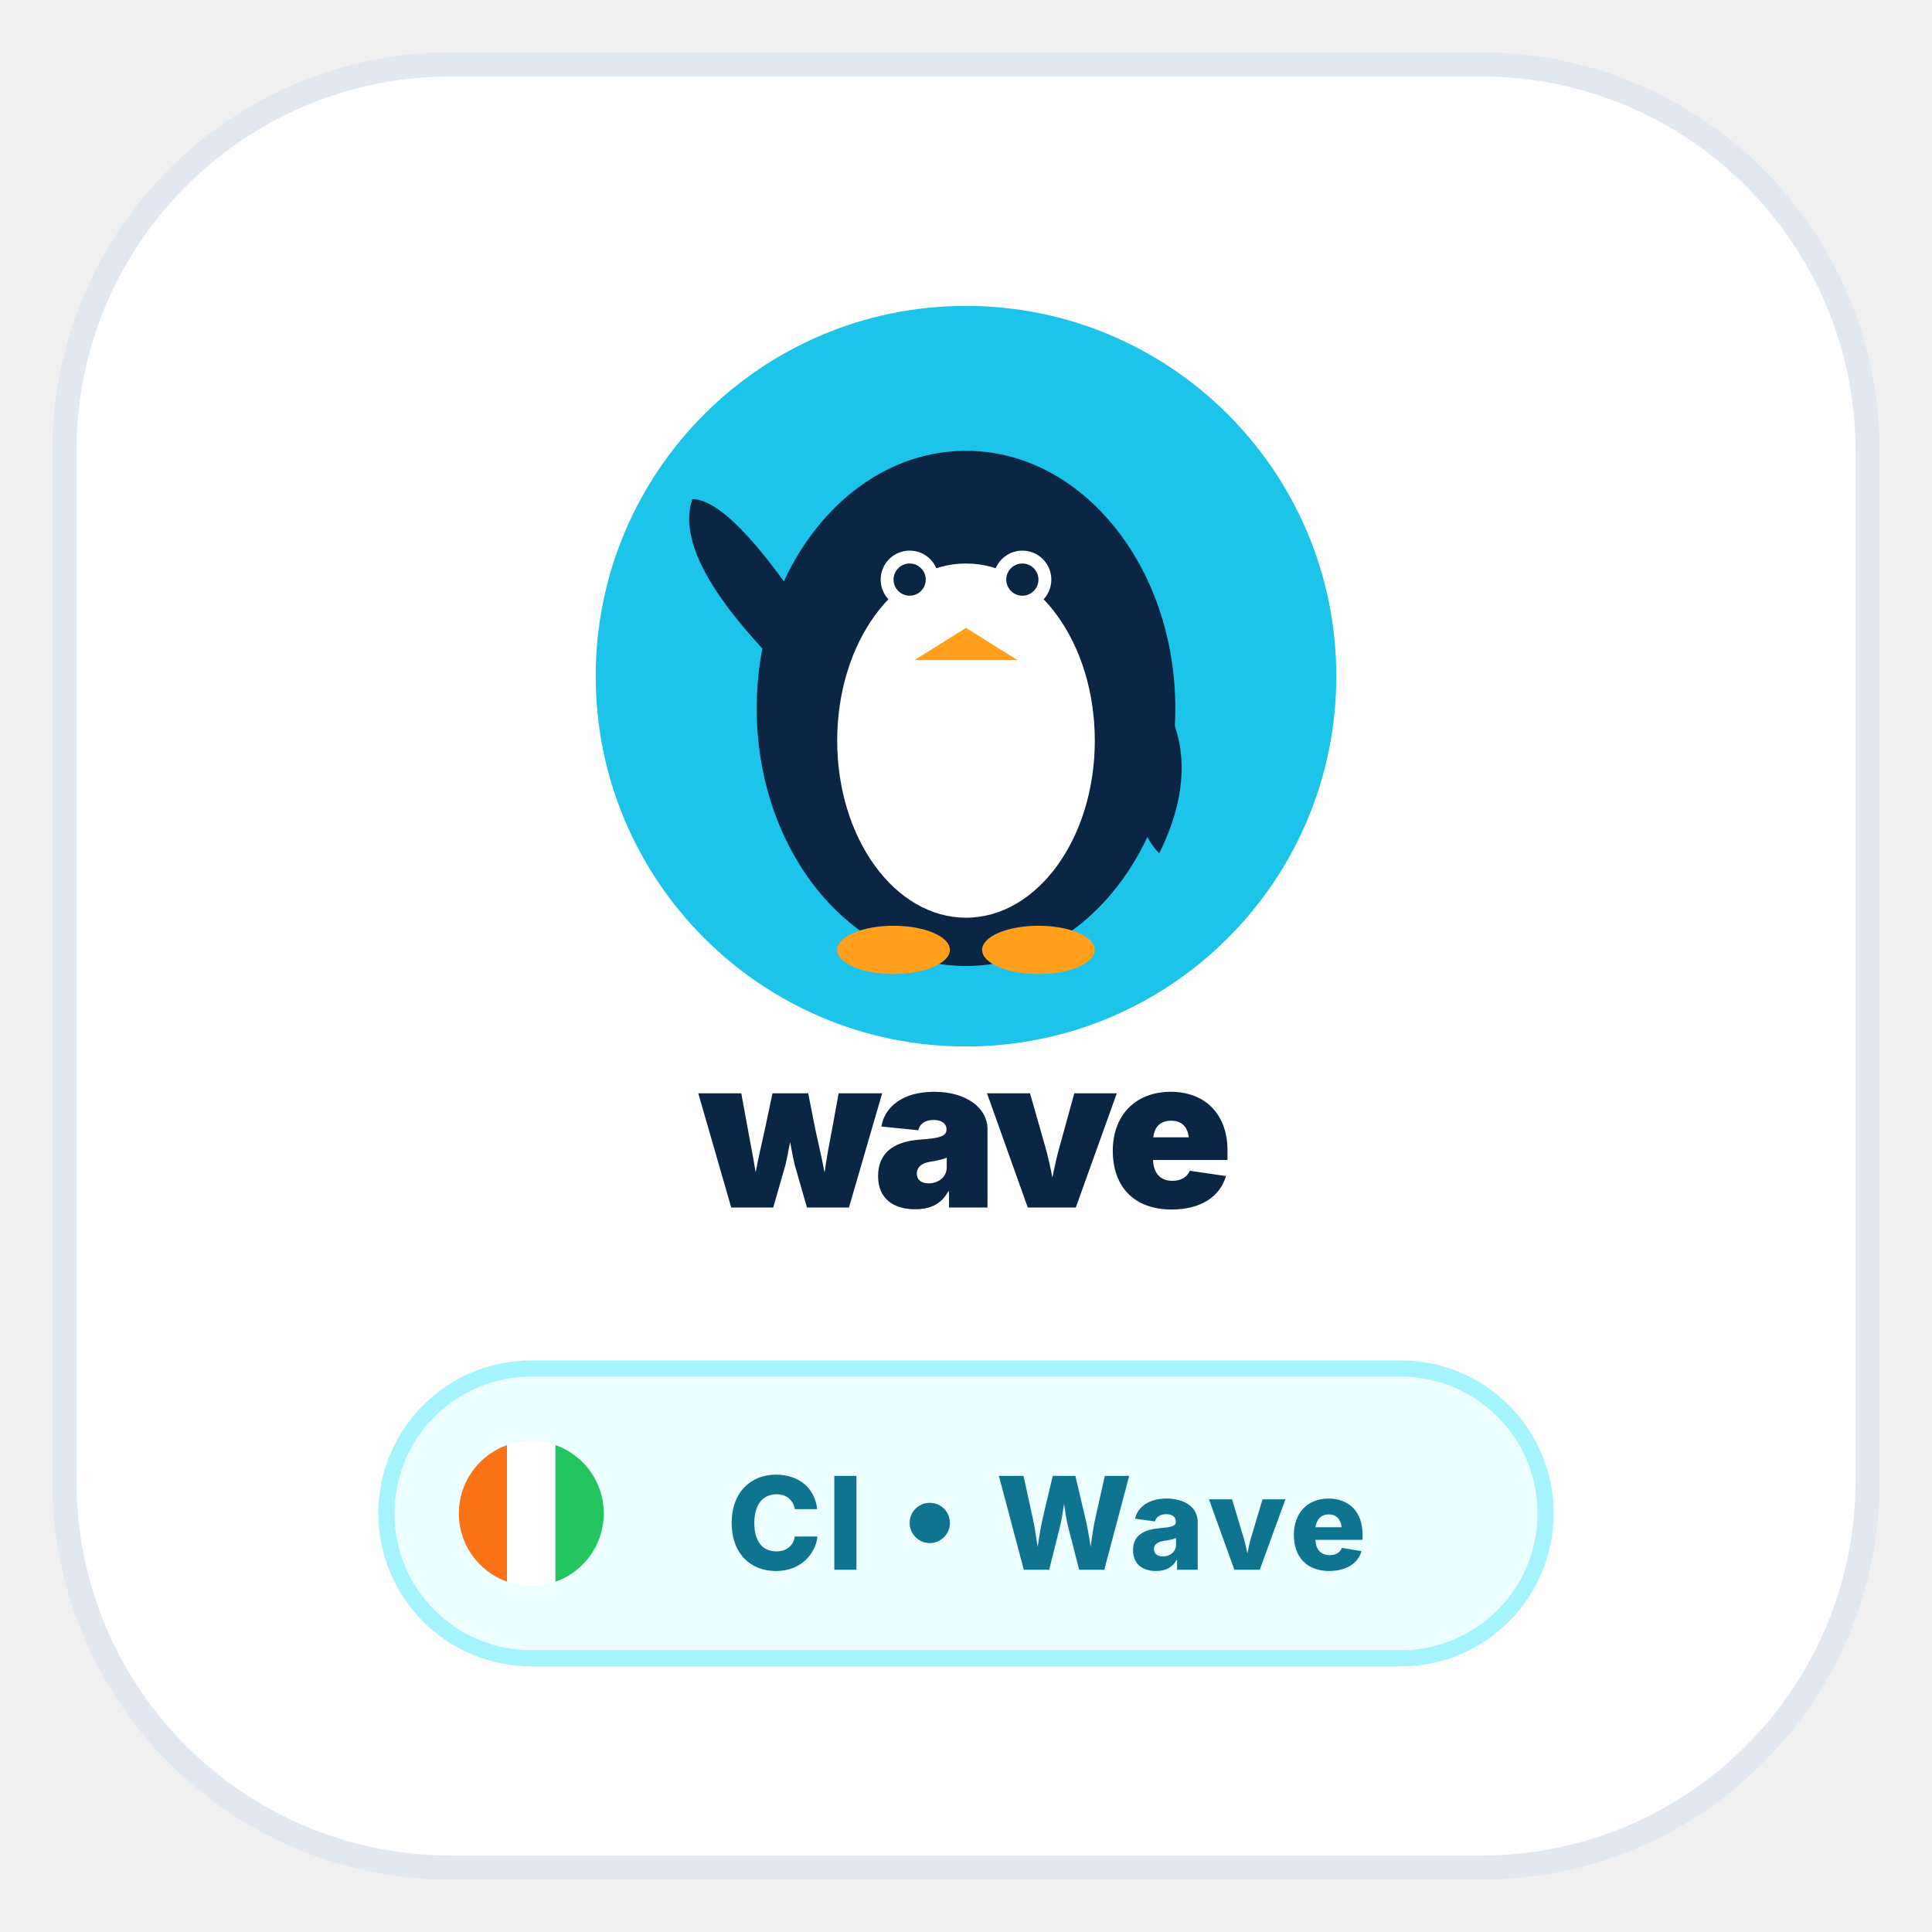
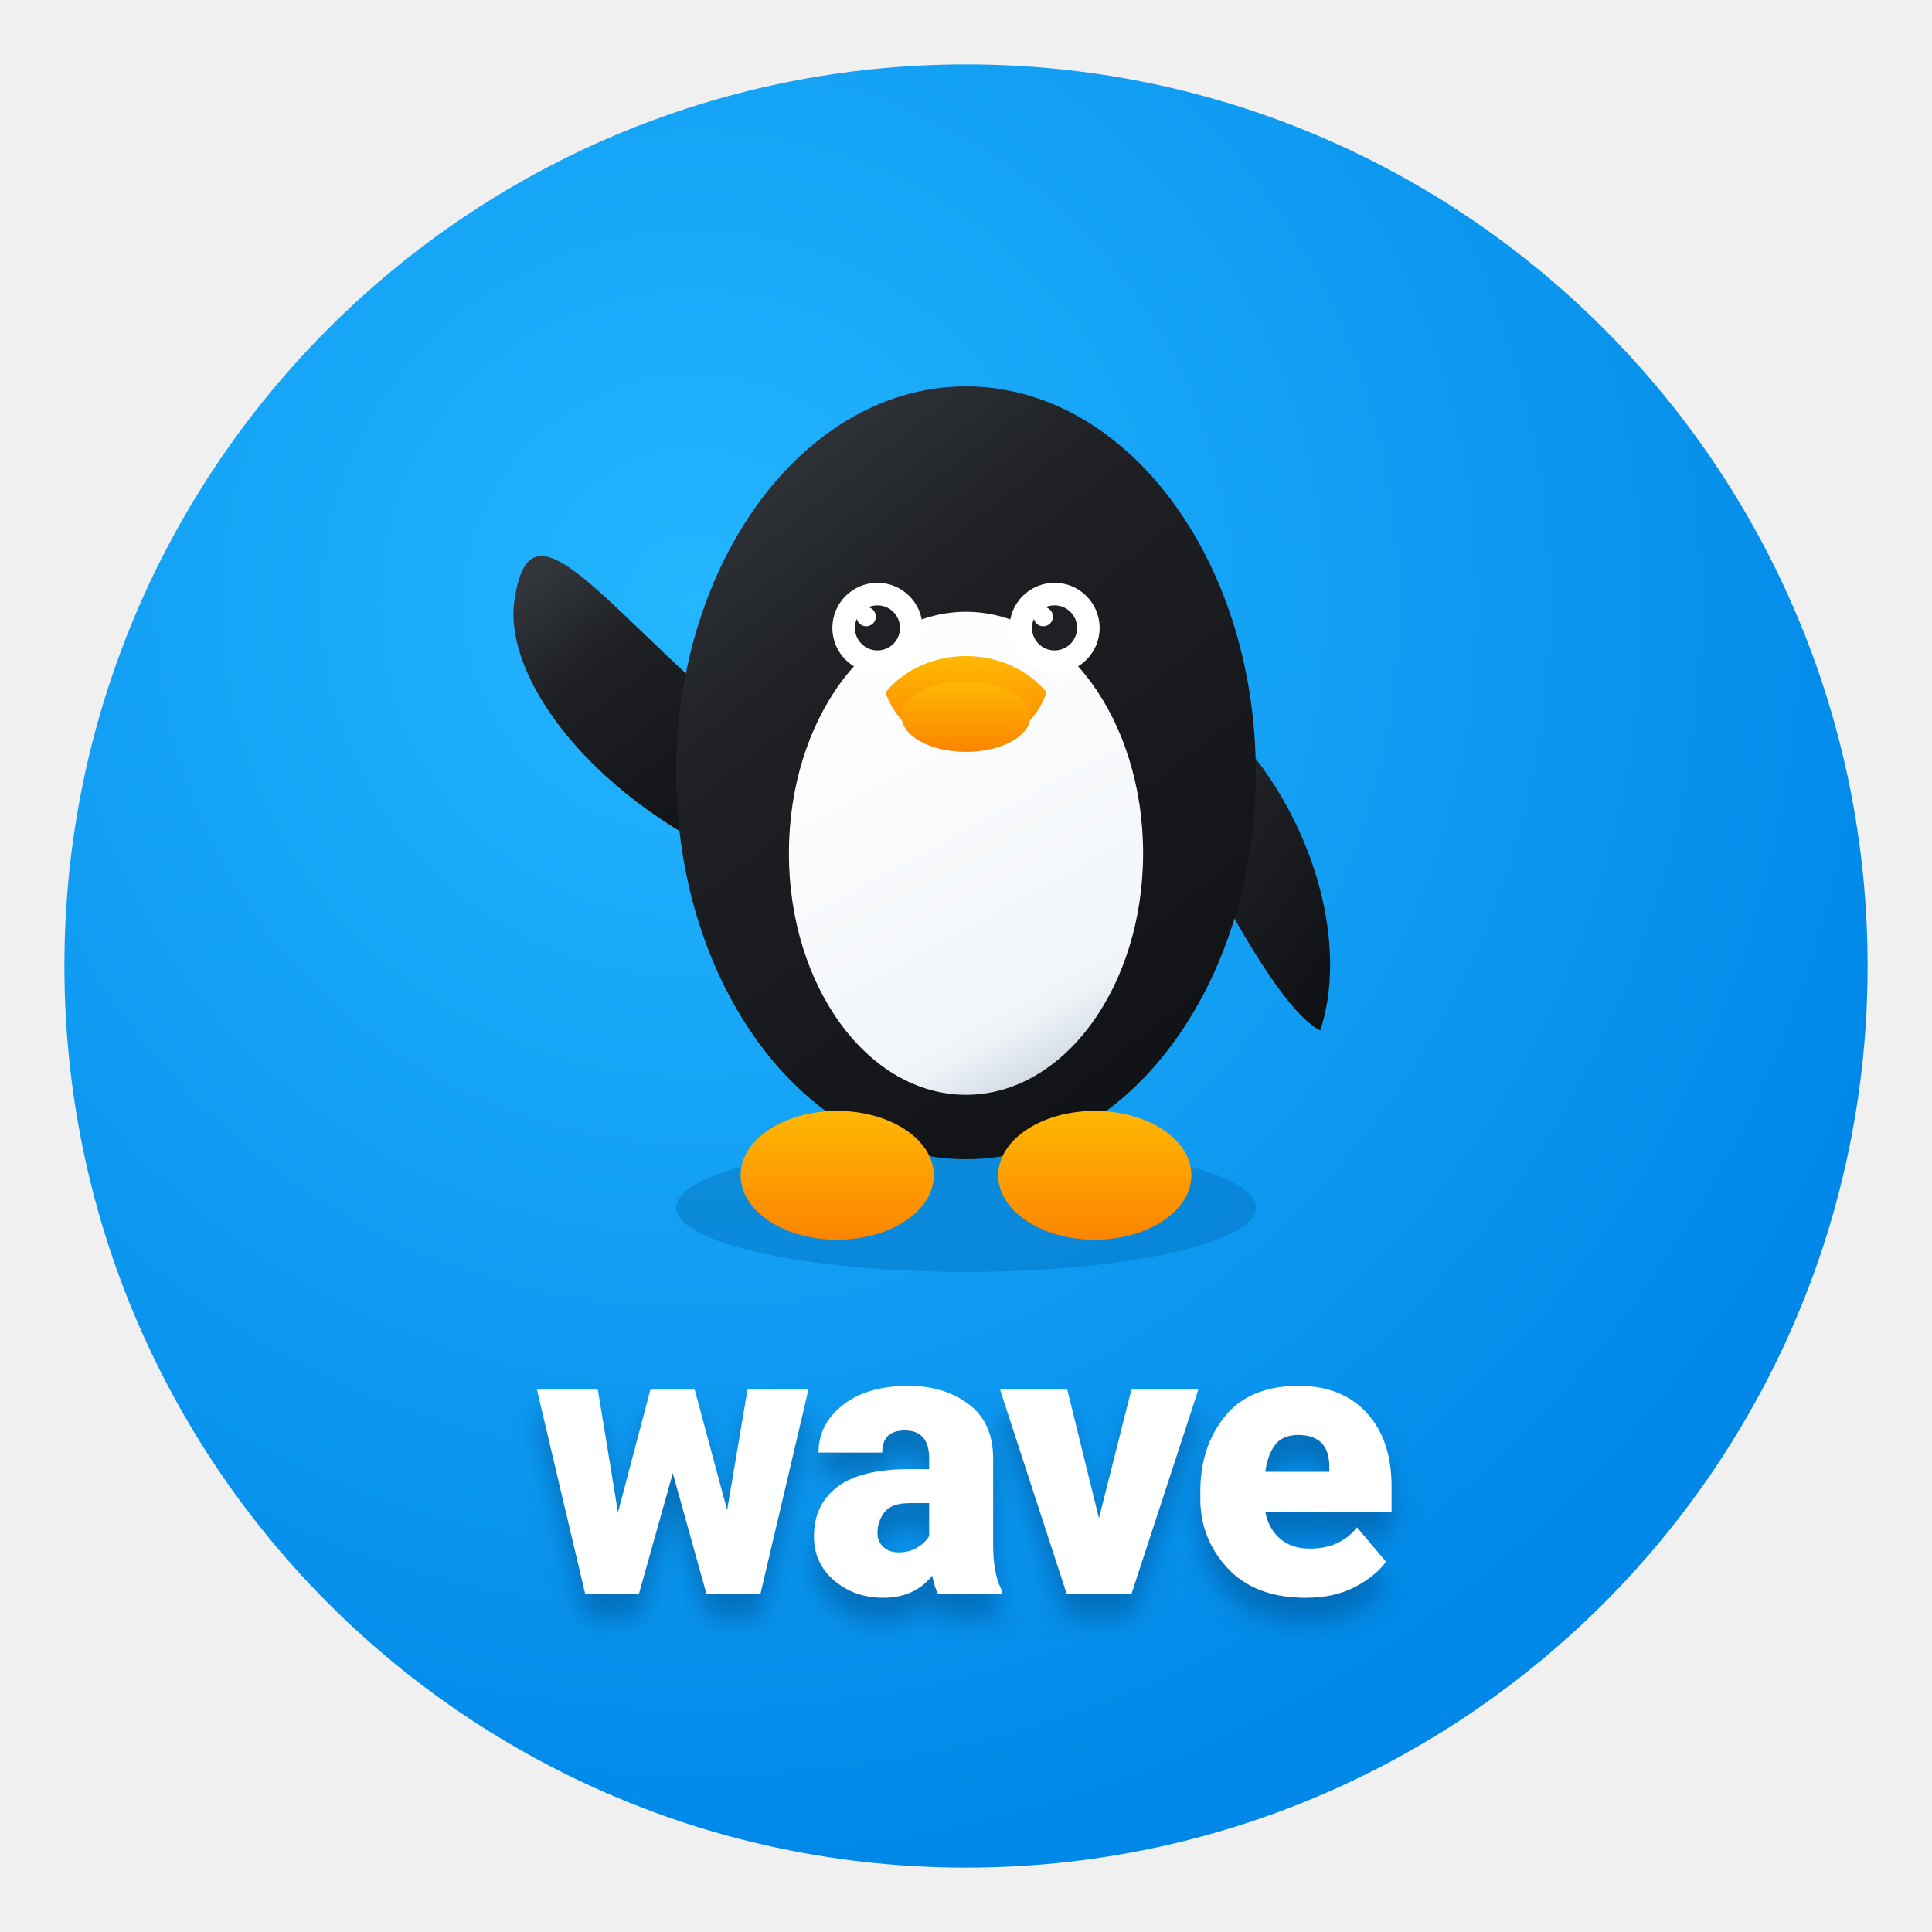
<svg xmlns="http://www.w3.org/2000/svg" viewBox="0 0 120 120" width="120" height="120" fill="none">
-   <g id="wave-ci">
-     <rect x="4" y="4" width="112" height="112" rx="24" fill="#ffffff" fill-opacity="0.96" stroke="#e2e8f0" stroke-width="1.5" />
-     <g transform="translate(60, 42)">
-       <circle cx="0" cy="0" r="23" fill="#1dc4e9" />
-       <ellipse cx="0" cy="2" rx="13" ry="16" fill="#0b2545" />
-       <ellipse cx="0" cy="4" rx="8" ry="11" fill="#ffffff" />
-       <path d="M -11 0 C -15 -4, -18 -8, -17 -11 C -15 -11, -12 -7, -10 -4 Z" fill="#0b2545" />
-       <path d="M 11 0 C 14 3, 14 7, 12 11 C 10 9, 10 4, 9 1 Z" fill="#0b2545" />
-       <circle cx="-3.5" cy="-6" r="1.8" fill="#ffffff" />
-       <circle cx="-3.5" cy="-6" r="1" fill="#0b2545" />
-       <circle cx="3.5" cy="-6" r="1.8" fill="#ffffff" />
-       <circle cx="3.5" cy="-6" r="1" fill="#0b2545" />
-       <polygon points="0,-3 -3.2,-1 3.2,-1" fill="#ff9f1c" />
-       <ellipse cx="-4.5" cy="17" rx="3.5" ry="1.5" fill="#ff9f1c" />
-       <ellipse cx="4.5" cy="17" rx="3.5" ry="1.5" fill="#ff9f1c" />
-     </g>
-     <text x="60" y="75" font-family="system-ui, -apple-system, sans-serif" font-size="13" font-weight="900" fill="#0b2545" text-anchor="middle" letter-spacing="-0.5">wave</text>
-     <g transform="translate(24, 85)">
-       <rect x="0" y="0" width="72" height="18" rx="9" fill="#ecfeff" stroke="#a5f3fc" stroke-width="1" />
-       <g transform="translate(4.5, 4.5)">
-         <clipPath id="flag-ci-wave-5nx3e">
-           <circle cx="4.5" cy="4.5" r="4.5" />
-         </clipPath>
-         <g clip-path="url(#flag-ci-wave-5nx3e)">
-           <rect x="0" y="0" width="3" height="9" fill="#f97316" />
-           <rect x="3" y="0" width="3" height="9" fill="#ffffff" />
-           <rect x="6" y="0" width="3" height="9" fill="#22c55e" />
-         </g>
-       </g>
-       <text x="41" y="12.5" font-family="system-ui, -apple-system, sans-serif" font-size="8" font-weight="800" fill="#0e7490" text-anchor="middle" letter-spacing="0.3">
-         CI • Wave
-       </text>
-     </g>
+   <defs>
+     <radialGradient id="waveCircleBg-ci" cx="35%" cy="30%" r="70%">
+       <stop offset="0%" stop-color="#24b6ff" />
+       <stop offset="100%" stop-color="#0088e8" />
+     </radialGradient>
+     <linearGradient id="wavePenguinBody-ci" x1="20%" y1="0%" x2="80%" y2="100%">
+       <stop offset="0%" stop-color="#32363b" />
+       <stop offset="30%" stop-color="#1e2023" />
+       <stop offset="100%" stop-color="#101114" />
+     </linearGradient>
+     <linearGradient id="wavePenguinBelly-ci" x1="30%" y1="0%" x2="70%" y2="100%">
+       <stop offset="0%" stop-color="#ffffff" />
+       <stop offset="85%" stop-color="#f1f5f9" />
+       <stop offset="100%" stop-color="#cbd5e1" />
+     </linearGradient>
+     <linearGradient id="waveOrange-ci" x1="0%" y1="0%" x2="0%" y2="100%">
+       <stop offset="0%" stop-color="#ffb703" />
+       <stop offset="100%" stop-color="#fb8500" />
+     </linearGradient>
+     <filter id="waveTextDrop-ci" x="-10%" y="-10%" width="120%" height="130%">
+       <feDropShadow dx="0" dy="1.5" stdDeviation="0.8" flood-color="#005899" flood-opacity="0.6" />
+     </filter>
+   </defs>
+   <circle cx="60" cy="60" r="56" fill="url(#waveCircleBg-ci)" />
+   <g transform="translate(60, 48)">
+     <ellipse cx="0" cy="27" rx="18" ry="4" fill="#0069b4" opacity="0.4" />
+     <path d="M -15 -4 C -23 -11, -27 -17, -28 -11 C -29 -6, -23 2, -13 6 Z" fill="url(#wavePenguinBody-ci)" />
+     <path d="M 15 -4 C 21 1, 24 10, 22 16 C 20 15, 17 10, 14 4 Z" fill="url(#wavePenguinBody-ci)" />
+     <ellipse cx="0" cy="0" rx="18" ry="24" fill="url(#wavePenguinBody-ci)" />
+     <ellipse cx="-8" cy="25" rx="6" ry="4" fill="url(#waveOrange-ci)" />
+     <ellipse cx="8" cy="25" rx="6" ry="4" fill="url(#waveOrange-ci)" />
+     <ellipse cx="0" cy="5" rx="11" ry="15" fill="url(#wavePenguinBelly-ci)" />
+     <circle cx="-5.5" cy="-9" r="2.8" fill="#ffffff" />
+     <circle cx="-5.5" cy="-9" r="1.4" fill="#1e2023" />
+     <circle cx="-6.2" cy="-9.7" r="0.6" fill="#ffffff" />
+     <circle cx="5.5" cy="-9" r="2.8" fill="#ffffff" />
+     <circle cx="5.5" cy="-9" r="1.4" fill="#1e2023" />
+     <circle cx="4.8" cy="-9.7" r="0.6" fill="#ffffff" />
+     <path d="M -5 -5 C -2.5 -8, 2.5 -8, 5 -5 C 3.5 -0.5, -3.5 -0.5, -5 -5 Z" fill="url(#waveOrange-ci)" />
+     <ellipse cx="0" cy="-3.5" rx="4" ry="2.2" fill="url(#waveOrange-ci)" />
  </g>
+   <text x="60" y="99" font-family="system-ui, -apple-system, BlinkMacSystemFont, 'Segoe UI', Roboto, sans-serif" font-size="24" font-weight="900" fill="#ffffff" text-anchor="middle" letter-spacing="-0.5" filter="url(#waveTextDrop-ci)">wave</text>
</svg>
